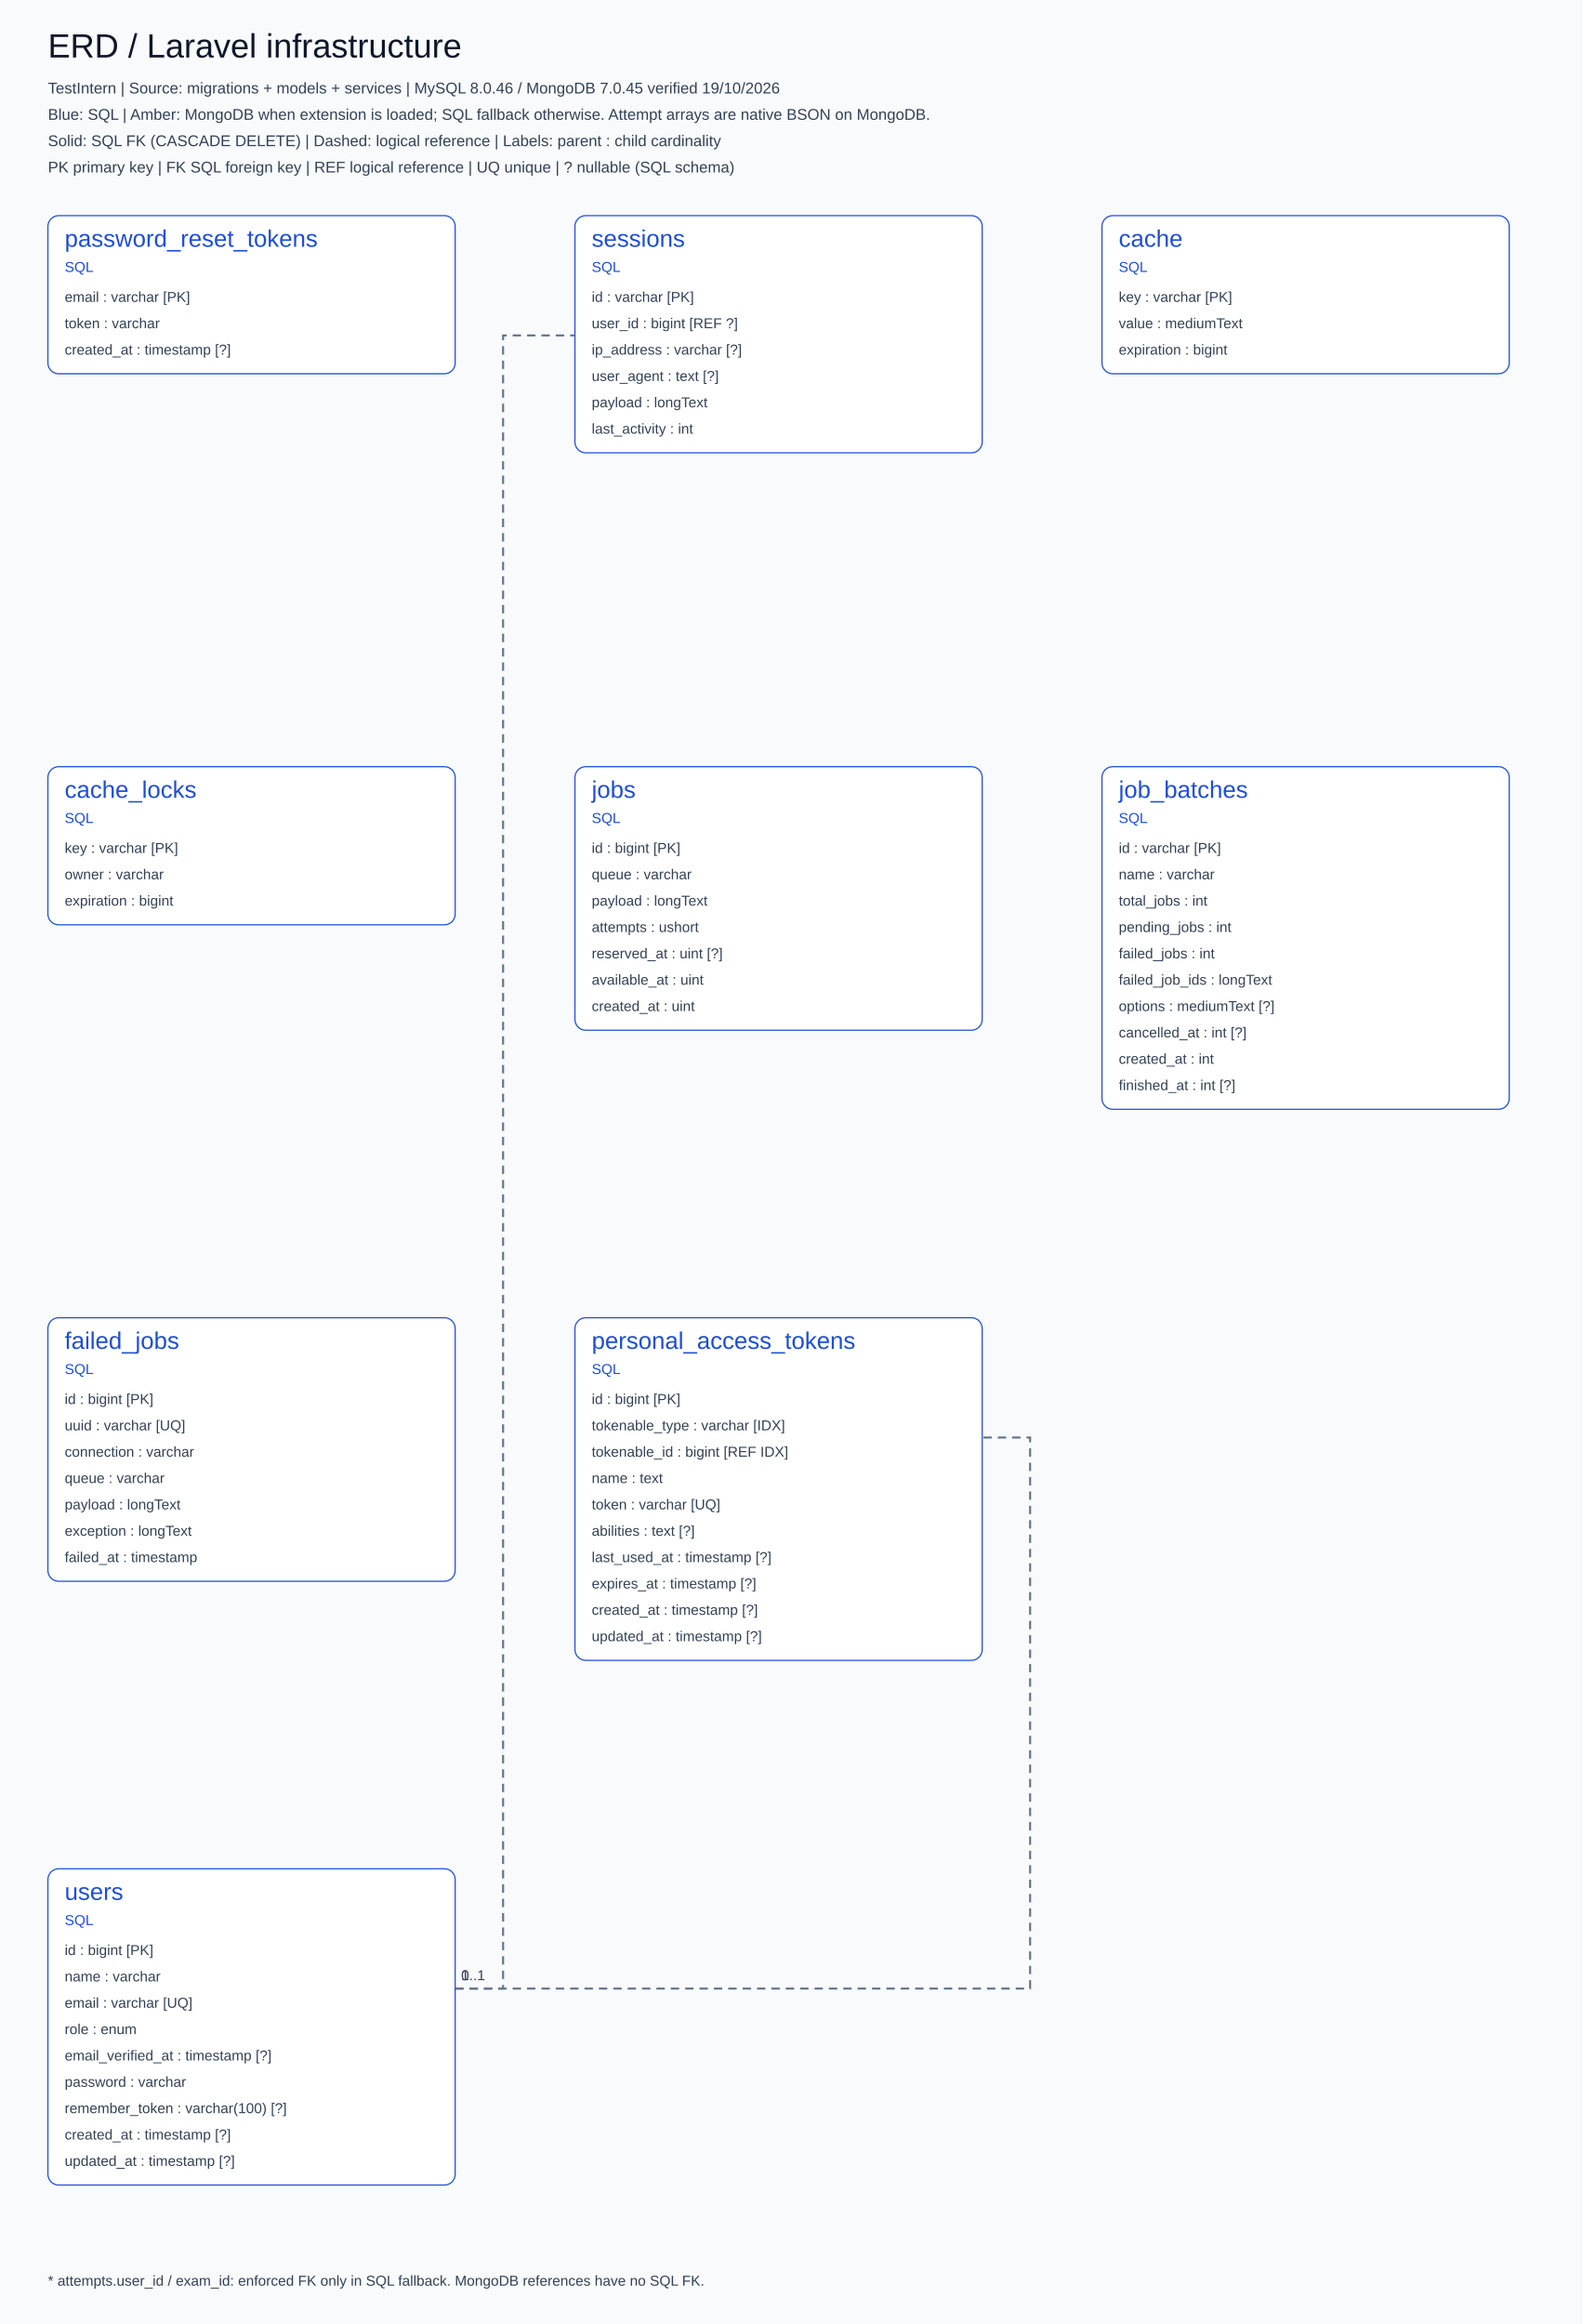
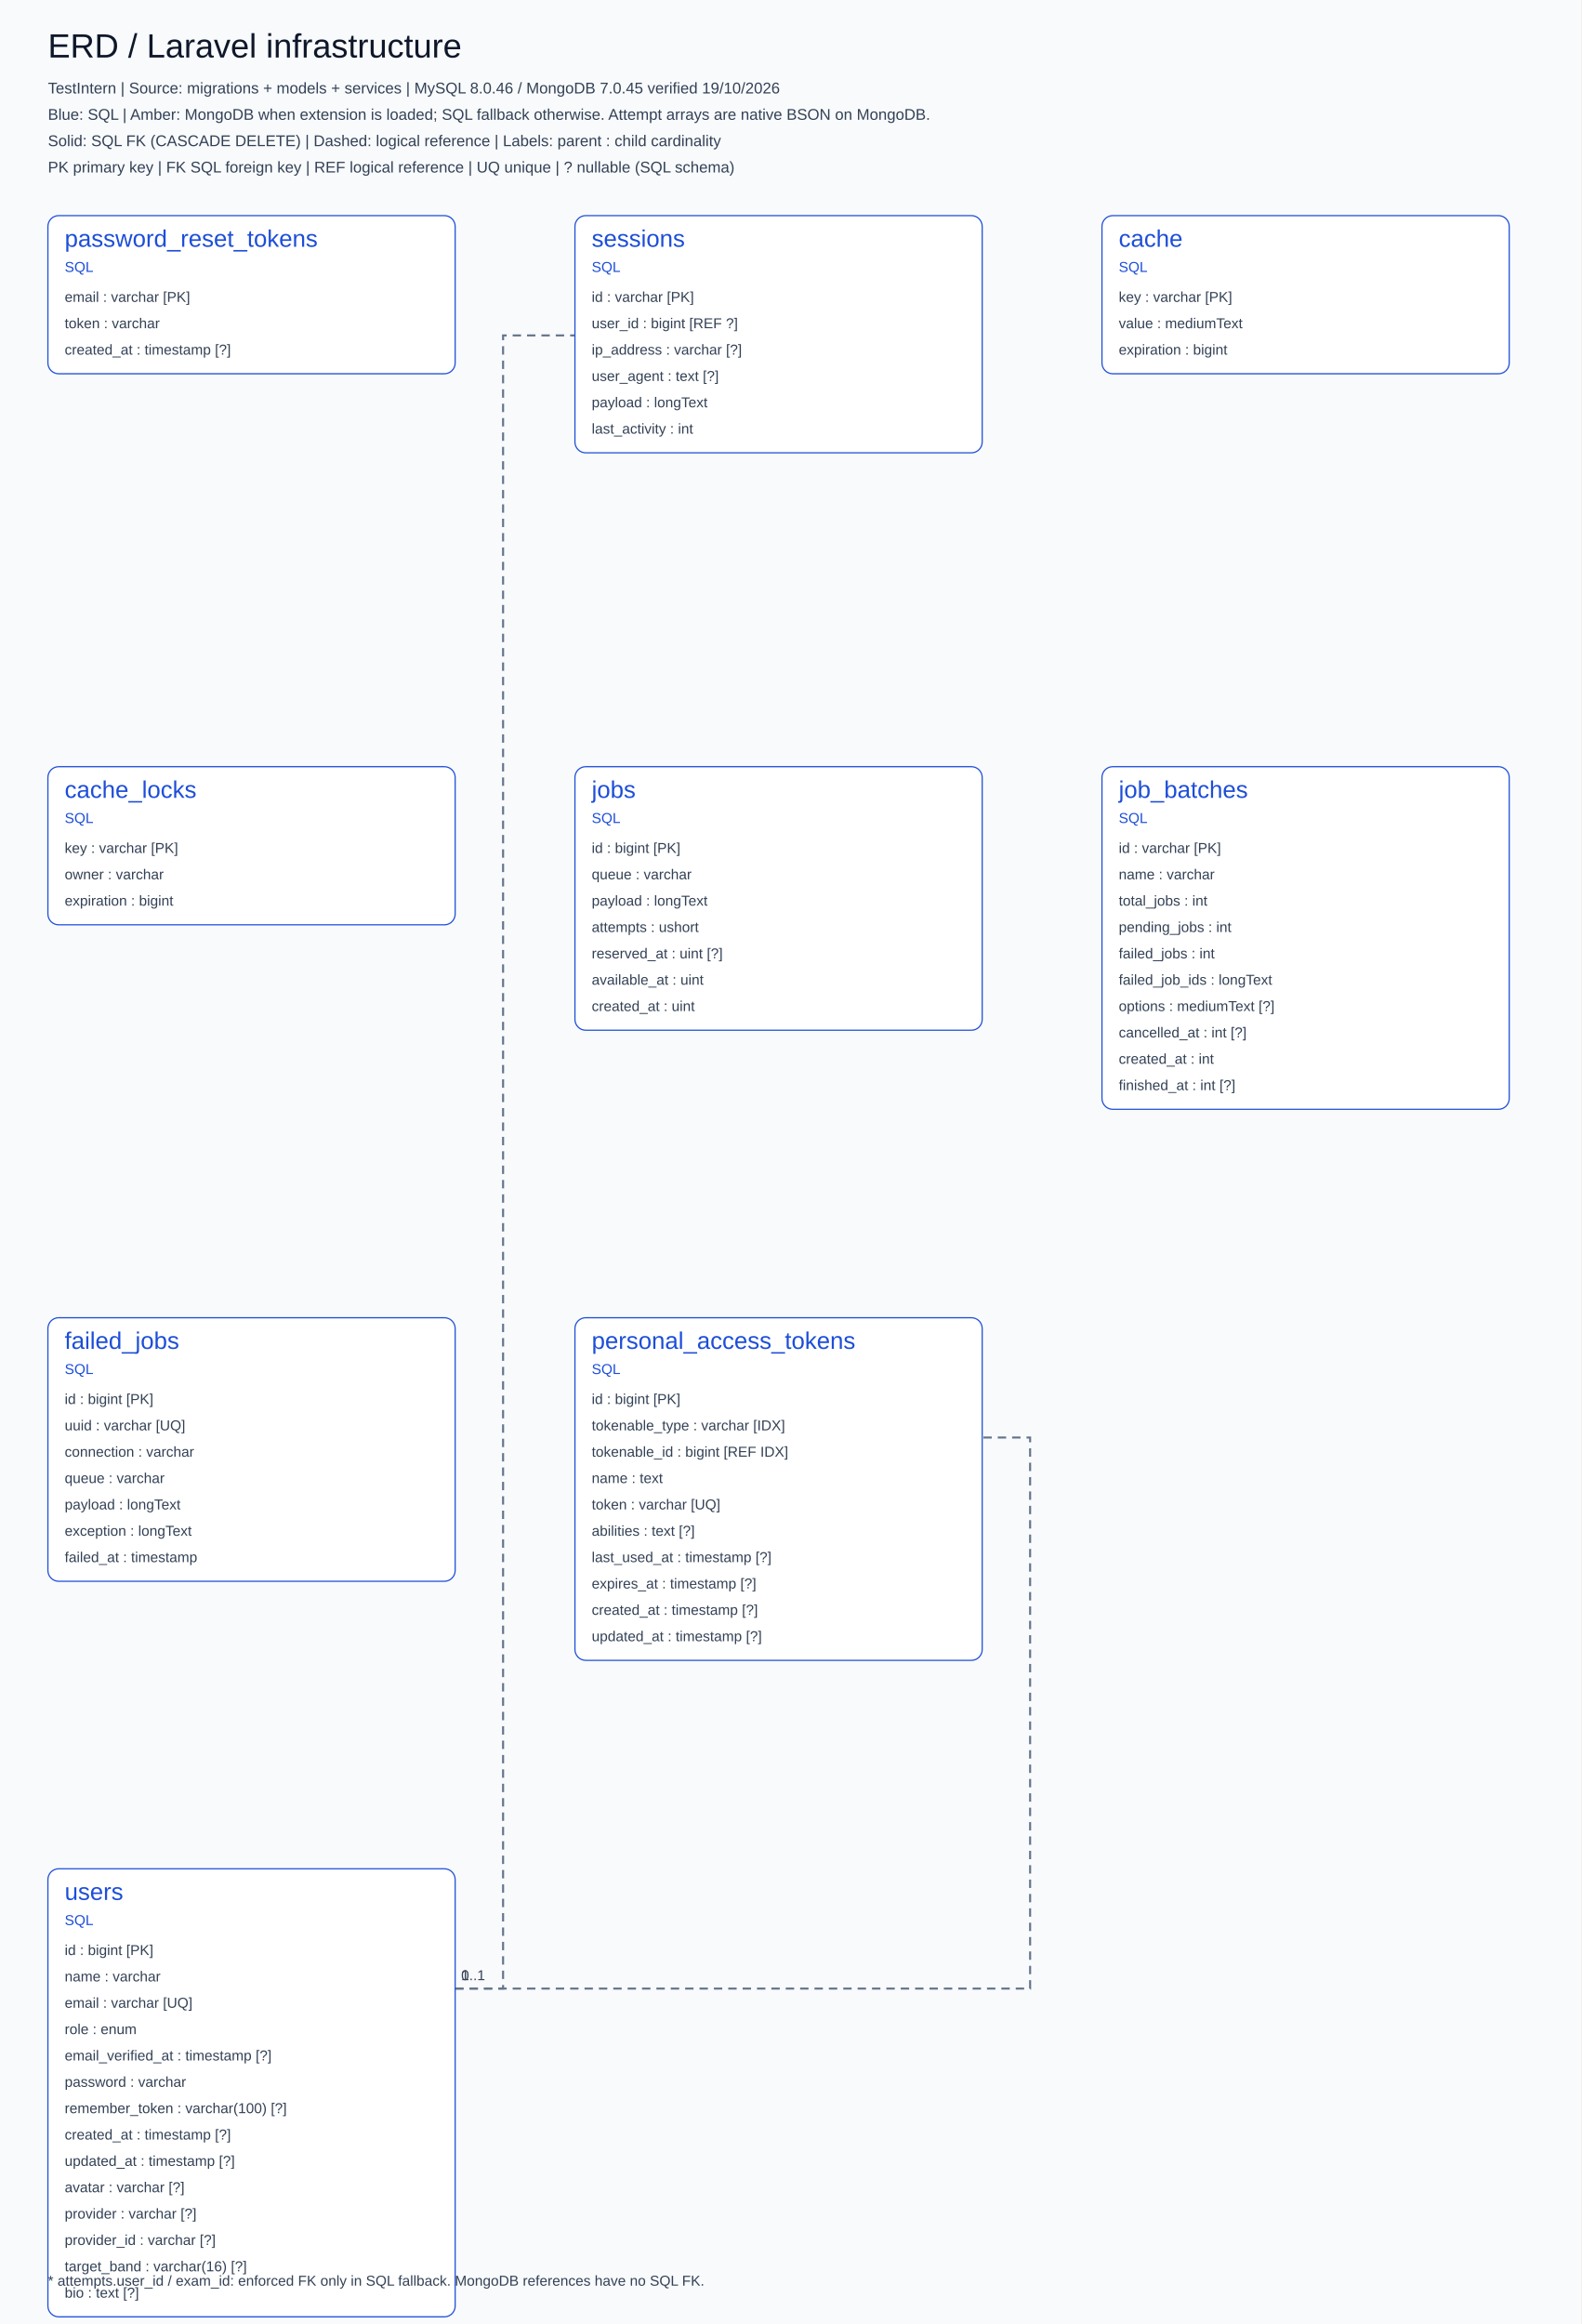
<svg xmlns="http://www.w3.org/2000/svg" width="1320" height="1940" viewBox="0 0 1320 1940">
  <rect width="100%" height="100%" fill="#f8fafc" />
  <text x="40" y="48" font-family="Segoe UI,Arial,sans-serif" font-size="28" fill="#0f172a">ERD / Laravel infrastructure</text>
  <text x="40" y="78" font-family="Segoe UI,Arial,sans-serif" font-size="13" fill="#334155">TestIntern | Source: migrations + models + services | MySQL 8.0.46 / MongoDB 7.0.45 verified 19/10/2026</text>
  <text x="40" y="100" font-family="Segoe UI,Arial,sans-serif" font-size="13" fill="#334155">Blue: SQL | Amber: MongoDB when extension is loaded; SQL fallback otherwise. Attempt arrays are native BSON on MongoDB.</text>
  <text x="40" y="122" font-family="Segoe UI,Arial,sans-serif" font-size="13" fill="#334155">Solid: SQL FK (CASCADE DELETE) | Dashed: logical reference | Labels: parent : child cardinality</text>
  <text x="40" y="144" font-family="Segoe UI,Arial,sans-serif" font-size="13" fill="#334155">PK primary key | FK SQL foreign key | REF logical reference | UQ unique | ? nullable (SQL schema)</text>
  <polyline points="380,1660 420,1660 420,280 480,280" fill="none" stroke="#64748b" stroke-width="1.7" stroke-dasharray="7 5" />
  <text x="385" y="1653" font-family="Segoe UI,Arial,sans-serif" font-size="12" fill="#334155">0..1</text>
  <text x="485" y="273" font-family="Segoe UI,Arial,sans-serif" font-size="12" fill="#334155">0..N</text>
  <polyline points="380,1660 860,1660 860,1200 480,1200" fill="none" stroke="#64748b" stroke-width="1.7" stroke-dasharray="7 5" />
  <text x="385" y="1653" font-family="Segoe UI,Arial,sans-serif" font-size="12" fill="#334155">1</text>
  <text x="485" y="1193" font-family="Segoe UI,Arial,sans-serif" font-size="12" fill="#334155">0..N</text>
  <rect x="40" y="180" width="340" height="132" rx="9" fill="white" stroke="#1d4ed8" />
  <text x="54" y="206" font-family="Segoe UI,Arial,sans-serif" font-size="20" fill="#1d4ed8">password_reset_tokens</text>
  <text x="54" y="227" font-family="Segoe UI,Arial,sans-serif" font-size="12" fill="#1d4ed8">SQL</text>
  <text x="54" y="252" font-family="Segoe UI,Arial,sans-serif" font-size="12" fill="#334155">email  :  varchar  [PK]</text>
  <text x="54" y="274" font-family="Segoe UI,Arial,sans-serif" font-size="12" fill="#334155">token  :  varchar</text>
  <text x="54" y="296" font-family="Segoe UI,Arial,sans-serif" font-size="12" fill="#334155">created_at  :  timestamp  [?]</text>
  <rect x="480" y="180" width="340" height="198" rx="9" fill="white" stroke="#1d4ed8" />
  <text x="494" y="206" font-family="Segoe UI,Arial,sans-serif" font-size="20" fill="#1d4ed8">sessions</text>
  <text x="494" y="227" font-family="Segoe UI,Arial,sans-serif" font-size="12" fill="#1d4ed8">SQL</text>
  <text x="494" y="252" font-family="Segoe UI,Arial,sans-serif" font-size="12" fill="#334155">id  :  varchar  [PK]</text>
  <text x="494" y="274" font-family="Segoe UI,Arial,sans-serif" font-size="12" fill="#334155">user_id  :  bigint  [REF  ?]</text>
  <text x="494" y="296" font-family="Segoe UI,Arial,sans-serif" font-size="12" fill="#334155">ip_address  :  varchar  [?]</text>
  <text x="494" y="318" font-family="Segoe UI,Arial,sans-serif" font-size="12" fill="#334155">user_agent  :  text  [?]</text>
  <text x="494" y="340" font-family="Segoe UI,Arial,sans-serif" font-size="12" fill="#334155">payload  :  longText</text>
  <text x="494" y="362" font-family="Segoe UI,Arial,sans-serif" font-size="12" fill="#334155">last_activity  :  int</text>
  <rect x="920" y="180" width="340" height="132" rx="9" fill="white" stroke="#1d4ed8" />
  <text x="934" y="206" font-family="Segoe UI,Arial,sans-serif" font-size="20" fill="#1d4ed8">cache</text>
  <text x="934" y="227" font-family="Segoe UI,Arial,sans-serif" font-size="12" fill="#1d4ed8">SQL</text>
  <text x="934" y="252" font-family="Segoe UI,Arial,sans-serif" font-size="12" fill="#334155">key  :  varchar  [PK]</text>
  <text x="934" y="274" font-family="Segoe UI,Arial,sans-serif" font-size="12" fill="#334155">value  :  mediumText</text>
  <text x="934" y="296" font-family="Segoe UI,Arial,sans-serif" font-size="12" fill="#334155">expiration  :  bigint</text>
  <rect x="40" y="640" width="340" height="132" rx="9" fill="white" stroke="#1d4ed8" />
  <text x="54" y="666" font-family="Segoe UI,Arial,sans-serif" font-size="20" fill="#1d4ed8">cache_locks</text>
  <text x="54" y="687" font-family="Segoe UI,Arial,sans-serif" font-size="12" fill="#1d4ed8">SQL</text>
  <text x="54" y="712" font-family="Segoe UI,Arial,sans-serif" font-size="12" fill="#334155">key  :  varchar  [PK]</text>
  <text x="54" y="734" font-family="Segoe UI,Arial,sans-serif" font-size="12" fill="#334155">owner  :  varchar</text>
  <text x="54" y="756" font-family="Segoe UI,Arial,sans-serif" font-size="12" fill="#334155">expiration  :  bigint</text>
  <rect x="480" y="640" width="340" height="220" rx="9" fill="white" stroke="#1d4ed8" />
  <text x="494" y="666" font-family="Segoe UI,Arial,sans-serif" font-size="20" fill="#1d4ed8">jobs</text>
  <text x="494" y="687" font-family="Segoe UI,Arial,sans-serif" font-size="12" fill="#1d4ed8">SQL</text>
  <text x="494" y="712" font-family="Segoe UI,Arial,sans-serif" font-size="12" fill="#334155">id  :  bigint  [PK]</text>
  <text x="494" y="734" font-family="Segoe UI,Arial,sans-serif" font-size="12" fill="#334155">queue  :  varchar</text>
  <text x="494" y="756" font-family="Segoe UI,Arial,sans-serif" font-size="12" fill="#334155">payload  :  longText</text>
  <text x="494" y="778" font-family="Segoe UI,Arial,sans-serif" font-size="12" fill="#334155">attempts  :  ushort</text>
  <text x="494" y="800" font-family="Segoe UI,Arial,sans-serif" font-size="12" fill="#334155">reserved_at  :  uint  [?]</text>
  <text x="494" y="822" font-family="Segoe UI,Arial,sans-serif" font-size="12" fill="#334155">available_at  :  uint</text>
  <text x="494" y="844" font-family="Segoe UI,Arial,sans-serif" font-size="12" fill="#334155">created_at  :  uint</text>
  <rect x="920" y="640" width="340" height="286" rx="9" fill="white" stroke="#1d4ed8" />
  <text x="934" y="666" font-family="Segoe UI,Arial,sans-serif" font-size="20" fill="#1d4ed8">job_batches</text>
  <text x="934" y="687" font-family="Segoe UI,Arial,sans-serif" font-size="12" fill="#1d4ed8">SQL</text>
  <text x="934" y="712" font-family="Segoe UI,Arial,sans-serif" font-size="12" fill="#334155">id  :  varchar  [PK]</text>
  <text x="934" y="734" font-family="Segoe UI,Arial,sans-serif" font-size="12" fill="#334155">name  :  varchar</text>
  <text x="934" y="756" font-family="Segoe UI,Arial,sans-serif" font-size="12" fill="#334155">total_jobs  :  int</text>
  <text x="934" y="778" font-family="Segoe UI,Arial,sans-serif" font-size="12" fill="#334155">pending_jobs  :  int</text>
  <text x="934" y="800" font-family="Segoe UI,Arial,sans-serif" font-size="12" fill="#334155">failed_jobs  :  int</text>
  <text x="934" y="822" font-family="Segoe UI,Arial,sans-serif" font-size="12" fill="#334155">failed_job_ids  :  longText</text>
  <text x="934" y="844" font-family="Segoe UI,Arial,sans-serif" font-size="12" fill="#334155">options  :  mediumText  [?]</text>
  <text x="934" y="866" font-family="Segoe UI,Arial,sans-serif" font-size="12" fill="#334155">cancelled_at  :  int  [?]</text>
  <text x="934" y="888" font-family="Segoe UI,Arial,sans-serif" font-size="12" fill="#334155">created_at  :  int</text>
  <text x="934" y="910" font-family="Segoe UI,Arial,sans-serif" font-size="12" fill="#334155">finished_at  :  int  [?]</text>
  <rect x="40" y="1100" width="340" height="220" rx="9" fill="white" stroke="#1d4ed8" />
  <text x="54" y="1126" font-family="Segoe UI,Arial,sans-serif" font-size="20" fill="#1d4ed8">failed_jobs</text>
  <text x="54" y="1147" font-family="Segoe UI,Arial,sans-serif" font-size="12" fill="#1d4ed8">SQL</text>
  <text x="54" y="1172" font-family="Segoe UI,Arial,sans-serif" font-size="12" fill="#334155">id  :  bigint  [PK]</text>
  <text x="54" y="1194" font-family="Segoe UI,Arial,sans-serif" font-size="12" fill="#334155">uuid  :  varchar  [UQ]</text>
  <text x="54" y="1216" font-family="Segoe UI,Arial,sans-serif" font-size="12" fill="#334155">connection  :  varchar</text>
  <text x="54" y="1238" font-family="Segoe UI,Arial,sans-serif" font-size="12" fill="#334155">queue  :  varchar</text>
  <text x="54" y="1260" font-family="Segoe UI,Arial,sans-serif" font-size="12" fill="#334155">payload  :  longText</text>
  <text x="54" y="1282" font-family="Segoe UI,Arial,sans-serif" font-size="12" fill="#334155">exception  :  longText</text>
  <text x="54" y="1304" font-family="Segoe UI,Arial,sans-serif" font-size="12" fill="#334155">failed_at  :  timestamp</text>
  <rect x="480" y="1100" width="340" height="286" rx="9" fill="white" stroke="#1d4ed8" />
  <text x="494" y="1126" font-family="Segoe UI,Arial,sans-serif" font-size="20" fill="#1d4ed8">personal_access_tokens</text>
  <text x="494" y="1147" font-family="Segoe UI,Arial,sans-serif" font-size="12" fill="#1d4ed8">SQL</text>
  <text x="494" y="1172" font-family="Segoe UI,Arial,sans-serif" font-size="12" fill="#334155">id  :  bigint  [PK]</text>
  <text x="494" y="1194" font-family="Segoe UI,Arial,sans-serif" font-size="12" fill="#334155">tokenable_type  :  varchar  [IDX]</text>
  <text x="494" y="1216" font-family="Segoe UI,Arial,sans-serif" font-size="12" fill="#334155">tokenable_id  :  bigint  [REF IDX]</text>
  <text x="494" y="1238" font-family="Segoe UI,Arial,sans-serif" font-size="12" fill="#334155">name  :  text</text>
  <text x="494" y="1260" font-family="Segoe UI,Arial,sans-serif" font-size="12" fill="#334155">token  :  varchar  [UQ]</text>
  <text x="494" y="1282" font-family="Segoe UI,Arial,sans-serif" font-size="12" fill="#334155">abilities  :  text  [?]</text>
  <text x="494" y="1304" font-family="Segoe UI,Arial,sans-serif" font-size="12" fill="#334155">last_used_at  :  timestamp  [?]</text>
  <text x="494" y="1326" font-family="Segoe UI,Arial,sans-serif" font-size="12" fill="#334155">expires_at  :  timestamp  [?]</text>
  <text x="494" y="1348" font-family="Segoe UI,Arial,sans-serif" font-size="12" fill="#334155">created_at  :  timestamp  [?]</text>
  <text x="494" y="1370" font-family="Segoe UI,Arial,sans-serif" font-size="12" fill="#334155">updated_at  :  timestamp  [?]</text>
-   <rect x="40" y="1560" width="340" height="264" rx="9" fill="white" stroke="#1d4ed8" />
+   <rect x="40" y="1560" width="340" height="374" rx="9" fill="white" stroke="#1d4ed8" />
  <text x="54" y="1586" font-family="Segoe UI,Arial,sans-serif" font-size="20" fill="#1d4ed8">users</text>
  <text x="54" y="1607" font-family="Segoe UI,Arial,sans-serif" font-size="12" fill="#1d4ed8">SQL</text>
  <text x="54" y="1632" font-family="Segoe UI,Arial,sans-serif" font-size="12" fill="#334155">id  :  bigint  [PK]</text>
  <text x="54" y="1654" font-family="Segoe UI,Arial,sans-serif" font-size="12" fill="#334155">name  :  varchar</text>
  <text x="54" y="1676" font-family="Segoe UI,Arial,sans-serif" font-size="12" fill="#334155">email  :  varchar  [UQ]</text>
  <text x="54" y="1698" font-family="Segoe UI,Arial,sans-serif" font-size="12" fill="#334155">role  :  enum</text>
  <text x="54" y="1720" font-family="Segoe UI,Arial,sans-serif" font-size="12" fill="#334155">email_verified_at  :  timestamp  [?]</text>
  <text x="54" y="1742" font-family="Segoe UI,Arial,sans-serif" font-size="12" fill="#334155">password  :  varchar</text>
  <text x="54" y="1764" font-family="Segoe UI,Arial,sans-serif" font-size="12" fill="#334155">remember_token  :  varchar(100)  [?]</text>
  <text x="54" y="1786" font-family="Segoe UI,Arial,sans-serif" font-size="12" fill="#334155">created_at  :  timestamp  [?]</text>
  <text x="54" y="1808" font-family="Segoe UI,Arial,sans-serif" font-size="12" fill="#334155">updated_at  :  timestamp  [?]</text>
+   <text x="54" y="1830" font-family="Segoe UI,Arial,sans-serif" font-size="12" fill="#334155">avatar  :  varchar  [?]</text>
+   <text x="54" y="1852" font-family="Segoe UI,Arial,sans-serif" font-size="12" fill="#334155">provider  :  varchar  [?]</text>
+   <text x="54" y="1874" font-family="Segoe UI,Arial,sans-serif" font-size="12" fill="#334155">provider_id  :  varchar  [?]</text>
+   <text x="54" y="1896" font-family="Segoe UI,Arial,sans-serif" font-size="12" fill="#334155">target_band  :  varchar(16)  [?]</text>
+   <text x="54" y="1918" font-family="Segoe UI,Arial,sans-serif" font-size="12" fill="#334155">bio  :  text  [?]</text>
  <text x="40" y="1908" font-family="Segoe UI,Arial,sans-serif" font-size="12" fill="#334155">* attempts.user_id / exam_id: enforced FK only in SQL fallback. MongoDB references have no SQL FK.</text>
</svg>
